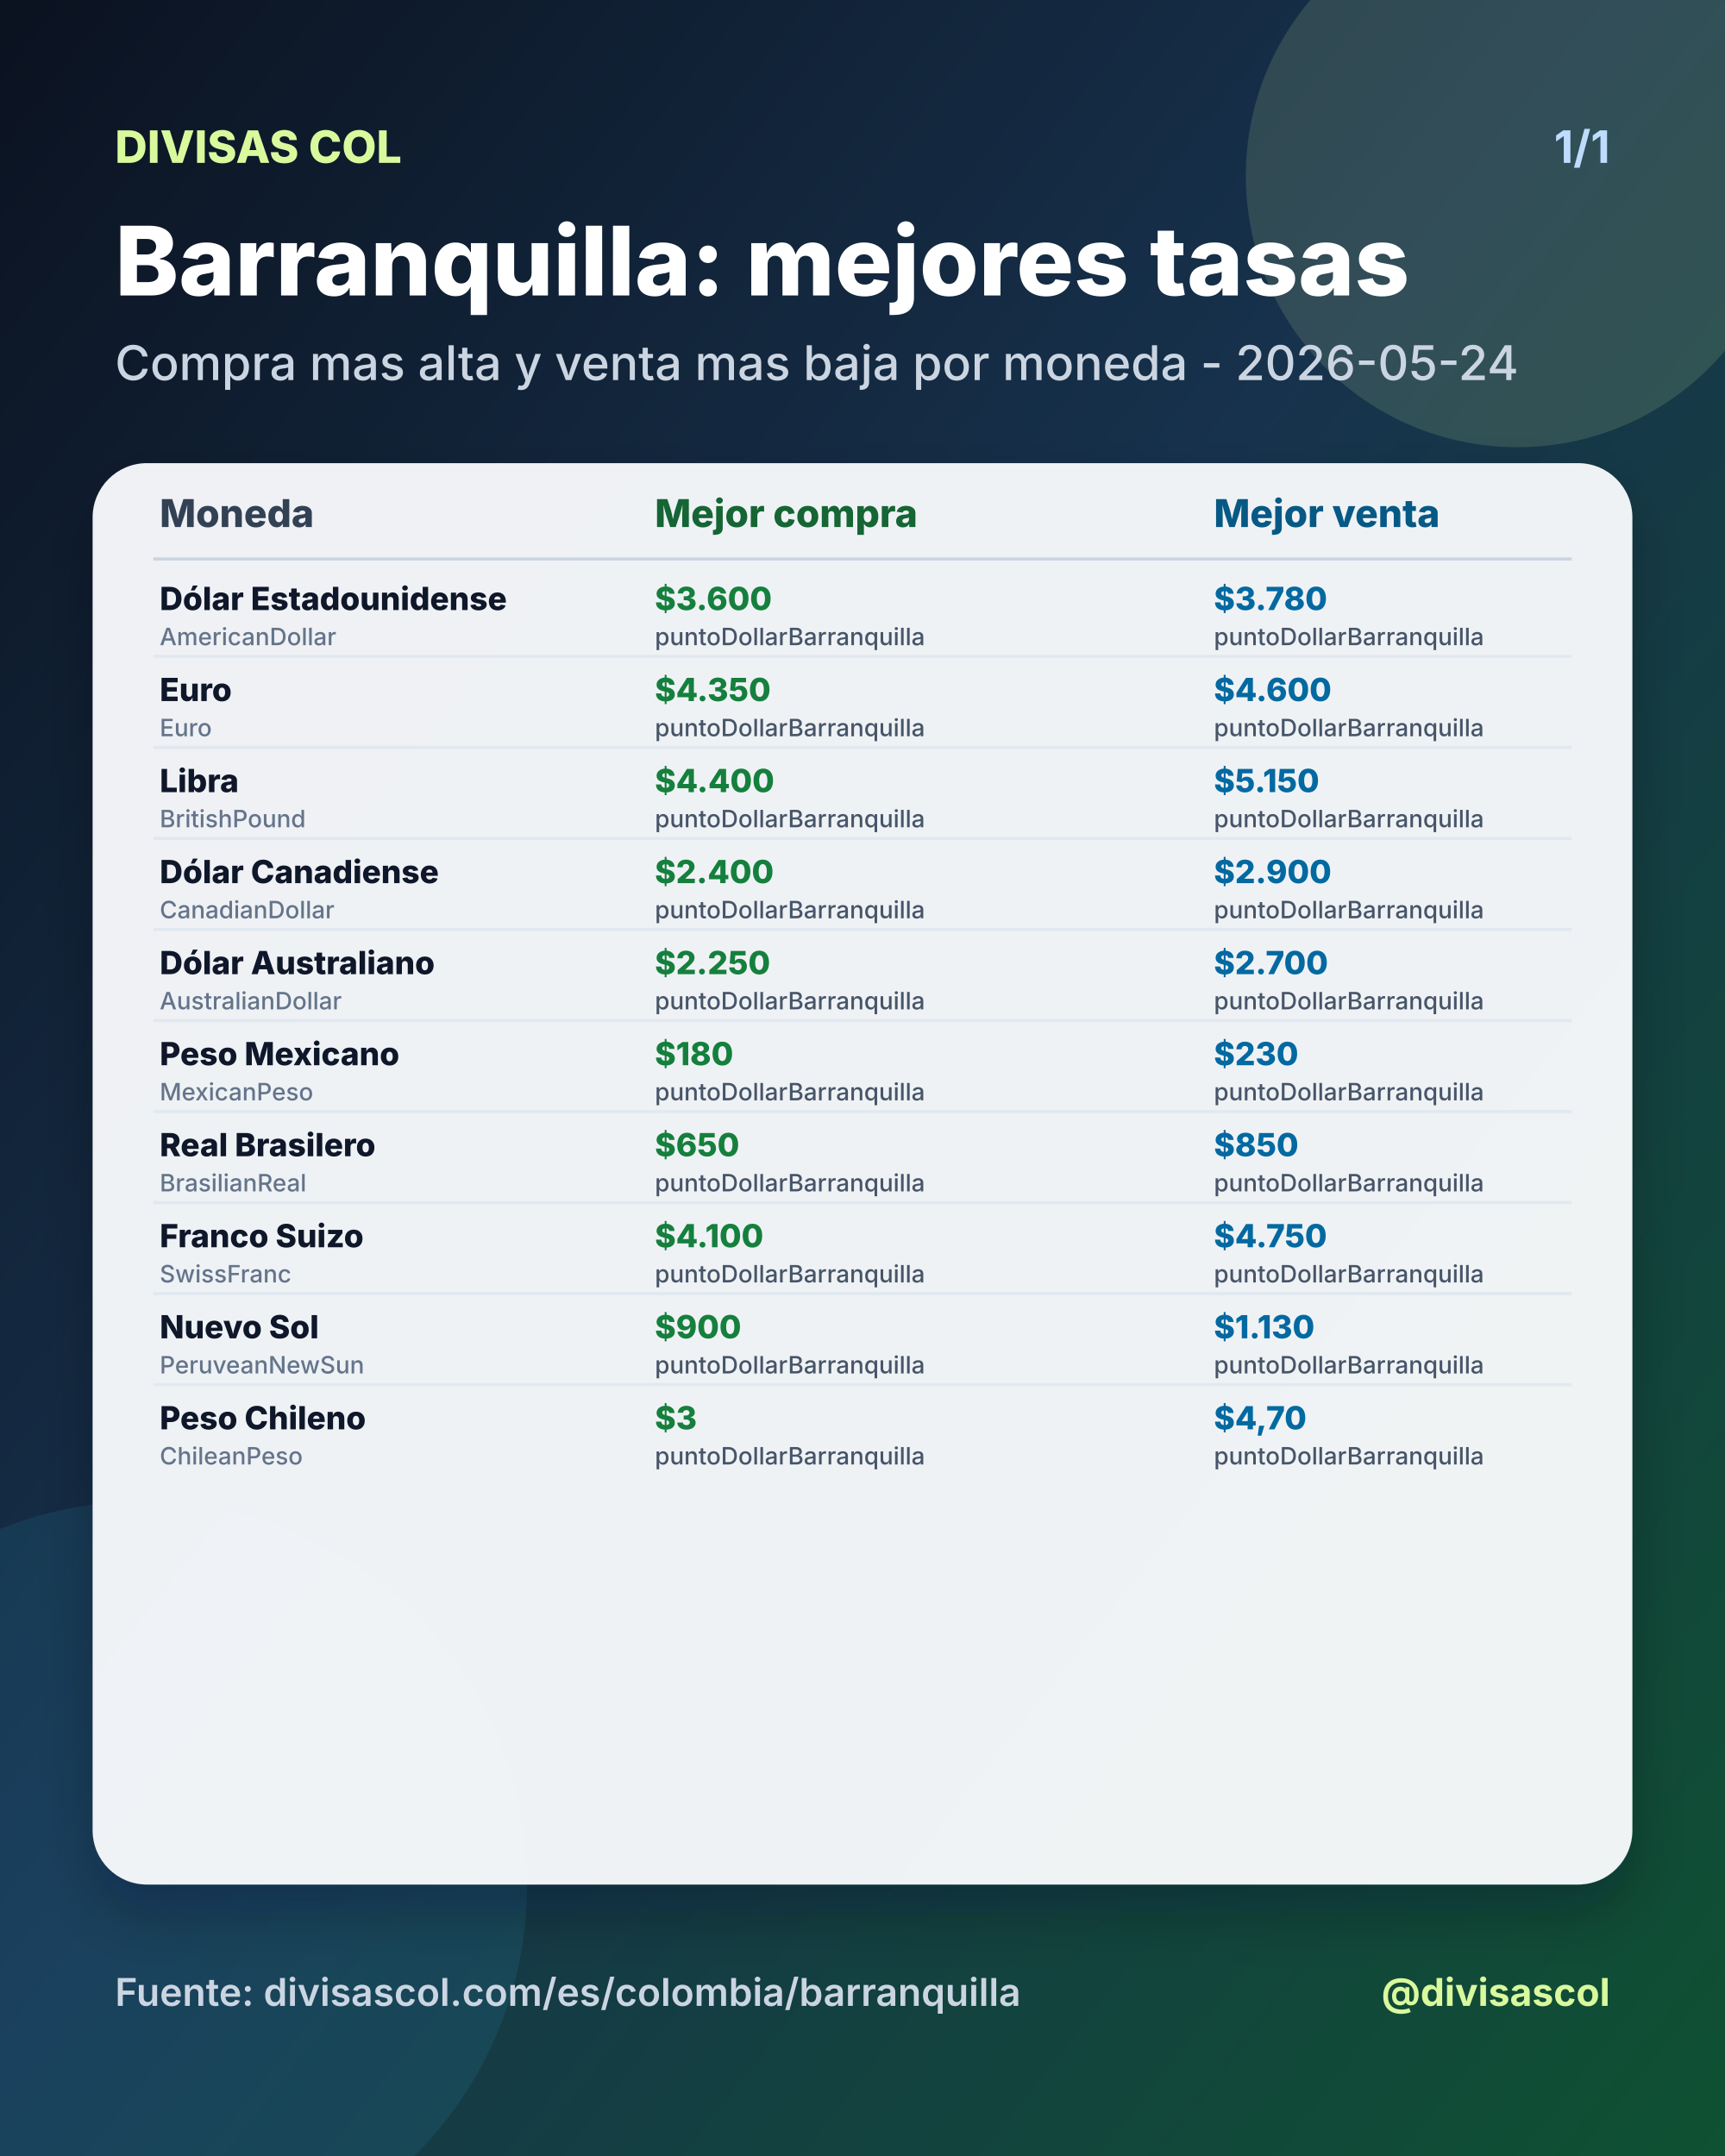
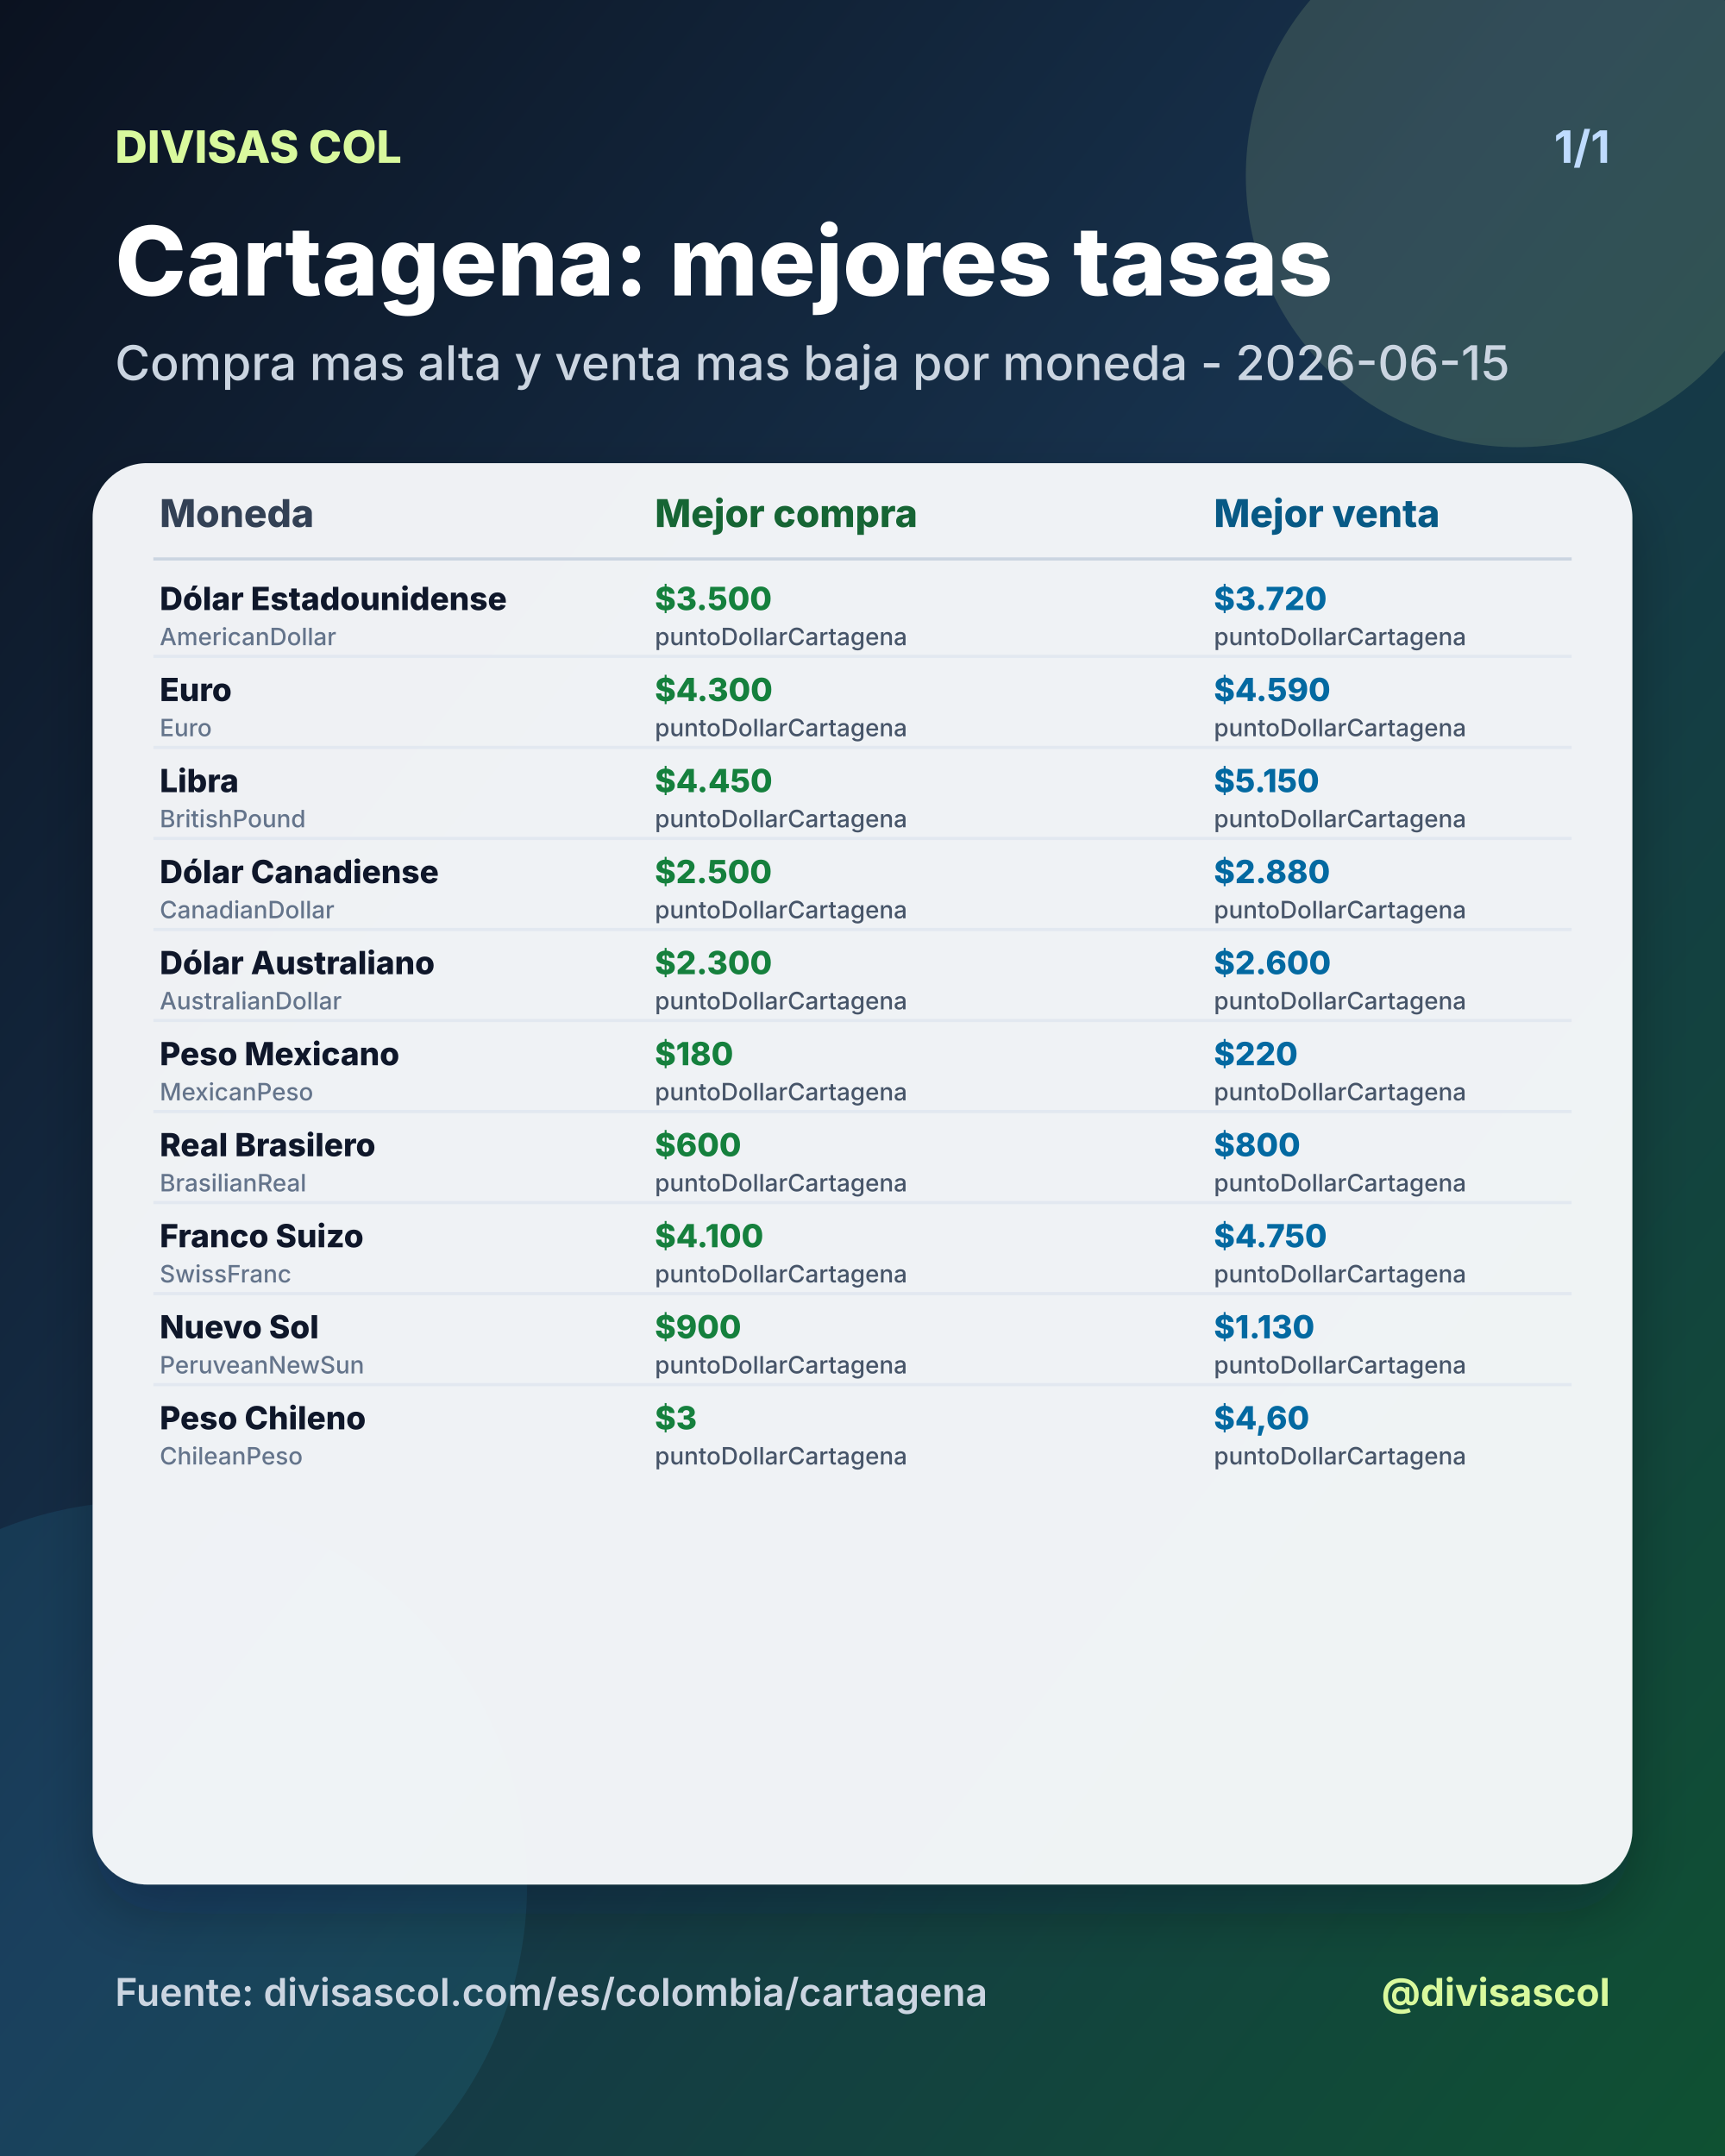
<svg xmlns="http://www.w3.org/2000/svg" width="1080" height="1350" viewBox="0 0 1080 1350">
  <defs>
    <linearGradient id="bg" x1="0" y1="0" x2="1" y2="1">
      <stop offset="0%" stop-color="#0b1220" />
      <stop offset="46%" stop-color="#17324d" />
      <stop offset="100%" stop-color="#0f5132" />
    </linearGradient>
    <filter id="shadow" x="-20%" y="-20%" width="140%" height="140%">
      <feDropShadow dx="0" dy="18" stdDeviation="18" flood-color="#020617" flood-opacity="0.28" />
    </filter>
  </defs>
  <rect width="1080" height="1350" fill="url(#bg)" />
  <circle cx="950" cy="110" r="170" fill="#d9f99d" opacity="0.14" />
  <circle cx="90" cy="1180" r="240" fill="#38bdf8" opacity="0.10" />
  <text x="72" y="102" fill="#d9f99d" font-size="28" font-family="Inter, Arial, sans-serif" font-weight="800" text-anchor="start">DIVISAS COL</text>
  <text x="1008" y="102" fill="#bfdbfe" font-size="28" font-family="Inter, Arial, sans-serif" font-weight="700" text-anchor="end">1/1</text>
-   <text x="72" y="185" fill="#ffffff" font-size="60" font-family="Inter, Arial, sans-serif" font-weight="800" text-anchor="start">Barranquilla: mejores tasas</text>
-   <text x="72" y="238" fill="#cbd5e1" font-size="30" font-family="Inter, Arial, sans-serif" font-weight="500" text-anchor="start">Compra mas alta y venta mas baja por moneda - 2026-05-24</text>
+   <text x="72" y="185" fill="#ffffff" font-size="60" font-family="Inter, Arial, sans-serif" font-weight="800" text-anchor="start">Cartagena: mejores tasas</text>
+   <text x="72" y="238" fill="#cbd5e1" font-size="30" font-family="Inter, Arial, sans-serif" font-weight="500" text-anchor="start">Compra mas alta y venta mas baja por moneda - 2026-06-15</text>
  <rect x="58" y="290" width="964" height="890" rx="34" fill="#f8fafc" opacity="0.96" filter="url(#shadow)" />
  <text x="100" y="330" fill="#334155" font-size="24" font-family="Inter, Arial, sans-serif" font-weight="800" text-anchor="start">Moneda</text>
  <text x="410" y="330" fill="#166534" font-size="24" font-family="Inter, Arial, sans-serif" font-weight="800" text-anchor="start">Mejor compra</text>
  <text x="760" y="330" fill="#075985" font-size="24" font-family="Inter, Arial, sans-serif" font-weight="800" text-anchor="start">Mejor venta</text>
  <line x1="96" y1="350" x2="984" y2="350" stroke="#cbd5e1" stroke-width="2" />
  <text x="100" y="382" fill="#0f172a" font-size="20" font-family="Inter, Arial, sans-serif" font-weight="800" text-anchor="start">Dólar Estadounidense</text>
  <text x="100" y="404" fill="#64748b" font-size="15" font-family="Inter, Arial, sans-serif" font-weight="500" text-anchor="start">AmericanDollar</text>
-   <text x="410" y="382" fill="#15803d" font-size="20" font-family="Inter, Arial, sans-serif" font-weight="800" text-anchor="start">$3.600</text>
-   <text x="410" y="404" fill="#475569" font-size="15" font-family="Inter, Arial, sans-serif" font-weight="500" text-anchor="start">puntoDollarBarranquilla</text>
-   <text x="760" y="382" fill="#0369a1" font-size="20" font-family="Inter, Arial, sans-serif" font-weight="800" text-anchor="start">$3.780</text>
-   <text x="760" y="404" fill="#475569" font-size="15" font-family="Inter, Arial, sans-serif" font-weight="500" text-anchor="start">puntoDollarBarranquilla</text>
+   <text x="410" y="382" fill="#15803d" font-size="20" font-family="Inter, Arial, sans-serif" font-weight="800" text-anchor="start">$3.500</text>
+   <text x="410" y="404" fill="#475569" font-size="15" font-family="Inter, Arial, sans-serif" font-weight="500" text-anchor="start">puntoDollarCartagena</text>
+   <text x="760" y="382" fill="#0369a1" font-size="20" font-family="Inter, Arial, sans-serif" font-weight="800" text-anchor="start">$3.720</text>
+   <text x="760" y="404" fill="#475569" font-size="15" font-family="Inter, Arial, sans-serif" font-weight="500" text-anchor="start">puntoDollarCartagena</text>
  <line x1="96" y1="411" x2="984" y2="411" stroke="#e2e8f0" stroke-width="2" />
  <text x="100" y="439" fill="#0f172a" font-size="20" font-family="Inter, Arial, sans-serif" font-weight="800" text-anchor="start">Euro</text>
  <text x="100" y="461" fill="#64748b" font-size="15" font-family="Inter, Arial, sans-serif" font-weight="500" text-anchor="start">Euro</text>
-   <text x="410" y="439" fill="#15803d" font-size="20" font-family="Inter, Arial, sans-serif" font-weight="800" text-anchor="start">$4.350</text>
-   <text x="410" y="461" fill="#475569" font-size="15" font-family="Inter, Arial, sans-serif" font-weight="500" text-anchor="start">puntoDollarBarranquilla</text>
-   <text x="760" y="439" fill="#0369a1" font-size="20" font-family="Inter, Arial, sans-serif" font-weight="800" text-anchor="start">$4.600</text>
-   <text x="760" y="461" fill="#475569" font-size="15" font-family="Inter, Arial, sans-serif" font-weight="500" text-anchor="start">puntoDollarBarranquilla</text>
+   <text x="410" y="439" fill="#15803d" font-size="20" font-family="Inter, Arial, sans-serif" font-weight="800" text-anchor="start">$4.300</text>
+   <text x="410" y="461" fill="#475569" font-size="15" font-family="Inter, Arial, sans-serif" font-weight="500" text-anchor="start">puntoDollarCartagena</text>
+   <text x="760" y="439" fill="#0369a1" font-size="20" font-family="Inter, Arial, sans-serif" font-weight="800" text-anchor="start">$4.590</text>
+   <text x="760" y="461" fill="#475569" font-size="15" font-family="Inter, Arial, sans-serif" font-weight="500" text-anchor="start">puntoDollarCartagena</text>
  <line x1="96" y1="468" x2="984" y2="468" stroke="#e2e8f0" stroke-width="2" />
  <text x="100" y="496" fill="#0f172a" font-size="20" font-family="Inter, Arial, sans-serif" font-weight="800" text-anchor="start">Libra</text>
  <text x="100" y="518" fill="#64748b" font-size="15" font-family="Inter, Arial, sans-serif" font-weight="500" text-anchor="start">BritishPound</text>
-   <text x="410" y="496" fill="#15803d" font-size="20" font-family="Inter, Arial, sans-serif" font-weight="800" text-anchor="start">$4.400</text>
-   <text x="410" y="518" fill="#475569" font-size="15" font-family="Inter, Arial, sans-serif" font-weight="500" text-anchor="start">puntoDollarBarranquilla</text>
+   <text x="410" y="496" fill="#15803d" font-size="20" font-family="Inter, Arial, sans-serif" font-weight="800" text-anchor="start">$4.450</text>
+   <text x="410" y="518" fill="#475569" font-size="15" font-family="Inter, Arial, sans-serif" font-weight="500" text-anchor="start">puntoDollarCartagena</text>
  <text x="760" y="496" fill="#0369a1" font-size="20" font-family="Inter, Arial, sans-serif" font-weight="800" text-anchor="start">$5.150</text>
-   <text x="760" y="518" fill="#475569" font-size="15" font-family="Inter, Arial, sans-serif" font-weight="500" text-anchor="start">puntoDollarBarranquilla</text>
+   <text x="760" y="518" fill="#475569" font-size="15" font-family="Inter, Arial, sans-serif" font-weight="500" text-anchor="start">puntoDollarCartagena</text>
  <line x1="96" y1="525" x2="984" y2="525" stroke="#e2e8f0" stroke-width="2" />
  <text x="100" y="553" fill="#0f172a" font-size="20" font-family="Inter, Arial, sans-serif" font-weight="800" text-anchor="start">Dólar Canadiense</text>
  <text x="100" y="575" fill="#64748b" font-size="15" font-family="Inter, Arial, sans-serif" font-weight="500" text-anchor="start">CanadianDollar</text>
-   <text x="410" y="553" fill="#15803d" font-size="20" font-family="Inter, Arial, sans-serif" font-weight="800" text-anchor="start">$2.400</text>
-   <text x="410" y="575" fill="#475569" font-size="15" font-family="Inter, Arial, sans-serif" font-weight="500" text-anchor="start">puntoDollarBarranquilla</text>
-   <text x="760" y="553" fill="#0369a1" font-size="20" font-family="Inter, Arial, sans-serif" font-weight="800" text-anchor="start">$2.900</text>
-   <text x="760" y="575" fill="#475569" font-size="15" font-family="Inter, Arial, sans-serif" font-weight="500" text-anchor="start">puntoDollarBarranquilla</text>
+   <text x="410" y="553" fill="#15803d" font-size="20" font-family="Inter, Arial, sans-serif" font-weight="800" text-anchor="start">$2.500</text>
+   <text x="410" y="575" fill="#475569" font-size="15" font-family="Inter, Arial, sans-serif" font-weight="500" text-anchor="start">puntoDollarCartagena</text>
+   <text x="760" y="553" fill="#0369a1" font-size="20" font-family="Inter, Arial, sans-serif" font-weight="800" text-anchor="start">$2.880</text>
+   <text x="760" y="575" fill="#475569" font-size="15" font-family="Inter, Arial, sans-serif" font-weight="500" text-anchor="start">puntoDollarCartagena</text>
  <line x1="96" y1="582" x2="984" y2="582" stroke="#e2e8f0" stroke-width="2" />
  <text x="100" y="610" fill="#0f172a" font-size="20" font-family="Inter, Arial, sans-serif" font-weight="800" text-anchor="start">Dólar Australiano</text>
  <text x="100" y="632" fill="#64748b" font-size="15" font-family="Inter, Arial, sans-serif" font-weight="500" text-anchor="start">AustralianDollar</text>
-   <text x="410" y="610" fill="#15803d" font-size="20" font-family="Inter, Arial, sans-serif" font-weight="800" text-anchor="start">$2.250</text>
-   <text x="410" y="632" fill="#475569" font-size="15" font-family="Inter, Arial, sans-serif" font-weight="500" text-anchor="start">puntoDollarBarranquilla</text>
-   <text x="760" y="610" fill="#0369a1" font-size="20" font-family="Inter, Arial, sans-serif" font-weight="800" text-anchor="start">$2.700</text>
-   <text x="760" y="632" fill="#475569" font-size="15" font-family="Inter, Arial, sans-serif" font-weight="500" text-anchor="start">puntoDollarBarranquilla</text>
+   <text x="410" y="610" fill="#15803d" font-size="20" font-family="Inter, Arial, sans-serif" font-weight="800" text-anchor="start">$2.300</text>
+   <text x="410" y="632" fill="#475569" font-size="15" font-family="Inter, Arial, sans-serif" font-weight="500" text-anchor="start">puntoDollarCartagena</text>
+   <text x="760" y="610" fill="#0369a1" font-size="20" font-family="Inter, Arial, sans-serif" font-weight="800" text-anchor="start">$2.600</text>
+   <text x="760" y="632" fill="#475569" font-size="15" font-family="Inter, Arial, sans-serif" font-weight="500" text-anchor="start">puntoDollarCartagena</text>
  <line x1="96" y1="639" x2="984" y2="639" stroke="#e2e8f0" stroke-width="2" />
  <text x="100" y="667" fill="#0f172a" font-size="20" font-family="Inter, Arial, sans-serif" font-weight="800" text-anchor="start">Peso Mexicano</text>
  <text x="100" y="689" fill="#64748b" font-size="15" font-family="Inter, Arial, sans-serif" font-weight="500" text-anchor="start">MexicanPeso</text>
  <text x="410" y="667" fill="#15803d" font-size="20" font-family="Inter, Arial, sans-serif" font-weight="800" text-anchor="start">$180</text>
-   <text x="410" y="689" fill="#475569" font-size="15" font-family="Inter, Arial, sans-serif" font-weight="500" text-anchor="start">puntoDollarBarranquilla</text>
-   <text x="760" y="667" fill="#0369a1" font-size="20" font-family="Inter, Arial, sans-serif" font-weight="800" text-anchor="start">$230</text>
-   <text x="760" y="689" fill="#475569" font-size="15" font-family="Inter, Arial, sans-serif" font-weight="500" text-anchor="start">puntoDollarBarranquilla</text>
+   <text x="410" y="689" fill="#475569" font-size="15" font-family="Inter, Arial, sans-serif" font-weight="500" text-anchor="start">puntoDollarCartagena</text>
+   <text x="760" y="667" fill="#0369a1" font-size="20" font-family="Inter, Arial, sans-serif" font-weight="800" text-anchor="start">$220</text>
+   <text x="760" y="689" fill="#475569" font-size="15" font-family="Inter, Arial, sans-serif" font-weight="500" text-anchor="start">puntoDollarCartagena</text>
  <line x1="96" y1="696" x2="984" y2="696" stroke="#e2e8f0" stroke-width="2" />
  <text x="100" y="724" fill="#0f172a" font-size="20" font-family="Inter, Arial, sans-serif" font-weight="800" text-anchor="start">Real Brasilero</text>
  <text x="100" y="746" fill="#64748b" font-size="15" font-family="Inter, Arial, sans-serif" font-weight="500" text-anchor="start">BrasilianReal</text>
-   <text x="410" y="724" fill="#15803d" font-size="20" font-family="Inter, Arial, sans-serif" font-weight="800" text-anchor="start">$650</text>
-   <text x="410" y="746" fill="#475569" font-size="15" font-family="Inter, Arial, sans-serif" font-weight="500" text-anchor="start">puntoDollarBarranquilla</text>
-   <text x="760" y="724" fill="#0369a1" font-size="20" font-family="Inter, Arial, sans-serif" font-weight="800" text-anchor="start">$850</text>
-   <text x="760" y="746" fill="#475569" font-size="15" font-family="Inter, Arial, sans-serif" font-weight="500" text-anchor="start">puntoDollarBarranquilla</text>
+   <text x="410" y="724" fill="#15803d" font-size="20" font-family="Inter, Arial, sans-serif" font-weight="800" text-anchor="start">$600</text>
+   <text x="410" y="746" fill="#475569" font-size="15" font-family="Inter, Arial, sans-serif" font-weight="500" text-anchor="start">puntoDollarCartagena</text>
+   <text x="760" y="724" fill="#0369a1" font-size="20" font-family="Inter, Arial, sans-serif" font-weight="800" text-anchor="start">$800</text>
+   <text x="760" y="746" fill="#475569" font-size="15" font-family="Inter, Arial, sans-serif" font-weight="500" text-anchor="start">puntoDollarCartagena</text>
  <line x1="96" y1="753" x2="984" y2="753" stroke="#e2e8f0" stroke-width="2" />
  <text x="100" y="781" fill="#0f172a" font-size="20" font-family="Inter, Arial, sans-serif" font-weight="800" text-anchor="start">Franco Suizo</text>
  <text x="100" y="803" fill="#64748b" font-size="15" font-family="Inter, Arial, sans-serif" font-weight="500" text-anchor="start">SwissFranc</text>
  <text x="410" y="781" fill="#15803d" font-size="20" font-family="Inter, Arial, sans-serif" font-weight="800" text-anchor="start">$4.100</text>
-   <text x="410" y="803" fill="#475569" font-size="15" font-family="Inter, Arial, sans-serif" font-weight="500" text-anchor="start">puntoDollarBarranquilla</text>
+   <text x="410" y="803" fill="#475569" font-size="15" font-family="Inter, Arial, sans-serif" font-weight="500" text-anchor="start">puntoDollarCartagena</text>
  <text x="760" y="781" fill="#0369a1" font-size="20" font-family="Inter, Arial, sans-serif" font-weight="800" text-anchor="start">$4.750</text>
-   <text x="760" y="803" fill="#475569" font-size="15" font-family="Inter, Arial, sans-serif" font-weight="500" text-anchor="start">puntoDollarBarranquilla</text>
+   <text x="760" y="803" fill="#475569" font-size="15" font-family="Inter, Arial, sans-serif" font-weight="500" text-anchor="start">puntoDollarCartagena</text>
  <line x1="96" y1="810" x2="984" y2="810" stroke="#e2e8f0" stroke-width="2" />
  <text x="100" y="838" fill="#0f172a" font-size="20" font-family="Inter, Arial, sans-serif" font-weight="800" text-anchor="start">Nuevo Sol</text>
  <text x="100" y="860" fill="#64748b" font-size="15" font-family="Inter, Arial, sans-serif" font-weight="500" text-anchor="start">PeruveanNewSun</text>
  <text x="410" y="838" fill="#15803d" font-size="20" font-family="Inter, Arial, sans-serif" font-weight="800" text-anchor="start">$900</text>
-   <text x="410" y="860" fill="#475569" font-size="15" font-family="Inter, Arial, sans-serif" font-weight="500" text-anchor="start">puntoDollarBarranquilla</text>
+   <text x="410" y="860" fill="#475569" font-size="15" font-family="Inter, Arial, sans-serif" font-weight="500" text-anchor="start">puntoDollarCartagena</text>
  <text x="760" y="838" fill="#0369a1" font-size="20" font-family="Inter, Arial, sans-serif" font-weight="800" text-anchor="start">$1.130</text>
-   <text x="760" y="860" fill="#475569" font-size="15" font-family="Inter, Arial, sans-serif" font-weight="500" text-anchor="start">puntoDollarBarranquilla</text>
+   <text x="760" y="860" fill="#475569" font-size="15" font-family="Inter, Arial, sans-serif" font-weight="500" text-anchor="start">puntoDollarCartagena</text>
  <line x1="96" y1="867" x2="984" y2="867" stroke="#e2e8f0" stroke-width="2" />
  <text x="100" y="895" fill="#0f172a" font-size="20" font-family="Inter, Arial, sans-serif" font-weight="800" text-anchor="start">Peso Chileno</text>
  <text x="100" y="917" fill="#64748b" font-size="15" font-family="Inter, Arial, sans-serif" font-weight="500" text-anchor="start">ChileanPeso</text>
  <text x="410" y="895" fill="#15803d" font-size="20" font-family="Inter, Arial, sans-serif" font-weight="800" text-anchor="start">$3</text>
-   <text x="410" y="917" fill="#475569" font-size="15" font-family="Inter, Arial, sans-serif" font-weight="500" text-anchor="start">puntoDollarBarranquilla</text>
-   <text x="760" y="895" fill="#0369a1" font-size="20" font-family="Inter, Arial, sans-serif" font-weight="800" text-anchor="start">$4,70</text>
-   <text x="760" y="917" fill="#475569" font-size="15" font-family="Inter, Arial, sans-serif" font-weight="500" text-anchor="start">puntoDollarBarranquilla</text>
-   <text x="72" y="1256" fill="#cbd5e1" font-size="24" font-family="Inter, Arial, sans-serif" font-weight="600" text-anchor="start">Fuente: divisascol.com/es/colombia/barranquilla</text>
+   <text x="410" y="917" fill="#475569" font-size="15" font-family="Inter, Arial, sans-serif" font-weight="500" text-anchor="start">puntoDollarCartagena</text>
+   <text x="760" y="895" fill="#0369a1" font-size="20" font-family="Inter, Arial, sans-serif" font-weight="800" text-anchor="start">$4,60</text>
+   <text x="760" y="917" fill="#475569" font-size="15" font-family="Inter, Arial, sans-serif" font-weight="500" text-anchor="start">puntoDollarCartagena</text>
+   <text x="72" y="1256" fill="#cbd5e1" font-size="24" font-family="Inter, Arial, sans-serif" font-weight="600" text-anchor="start">Fuente: divisascol.com/es/colombia/cartagena</text>
  <text x="1008" y="1256" fill="#d9f99d" font-size="24" font-family="Inter, Arial, sans-serif" font-weight="700" text-anchor="end">@divisascol</text>
</svg>
